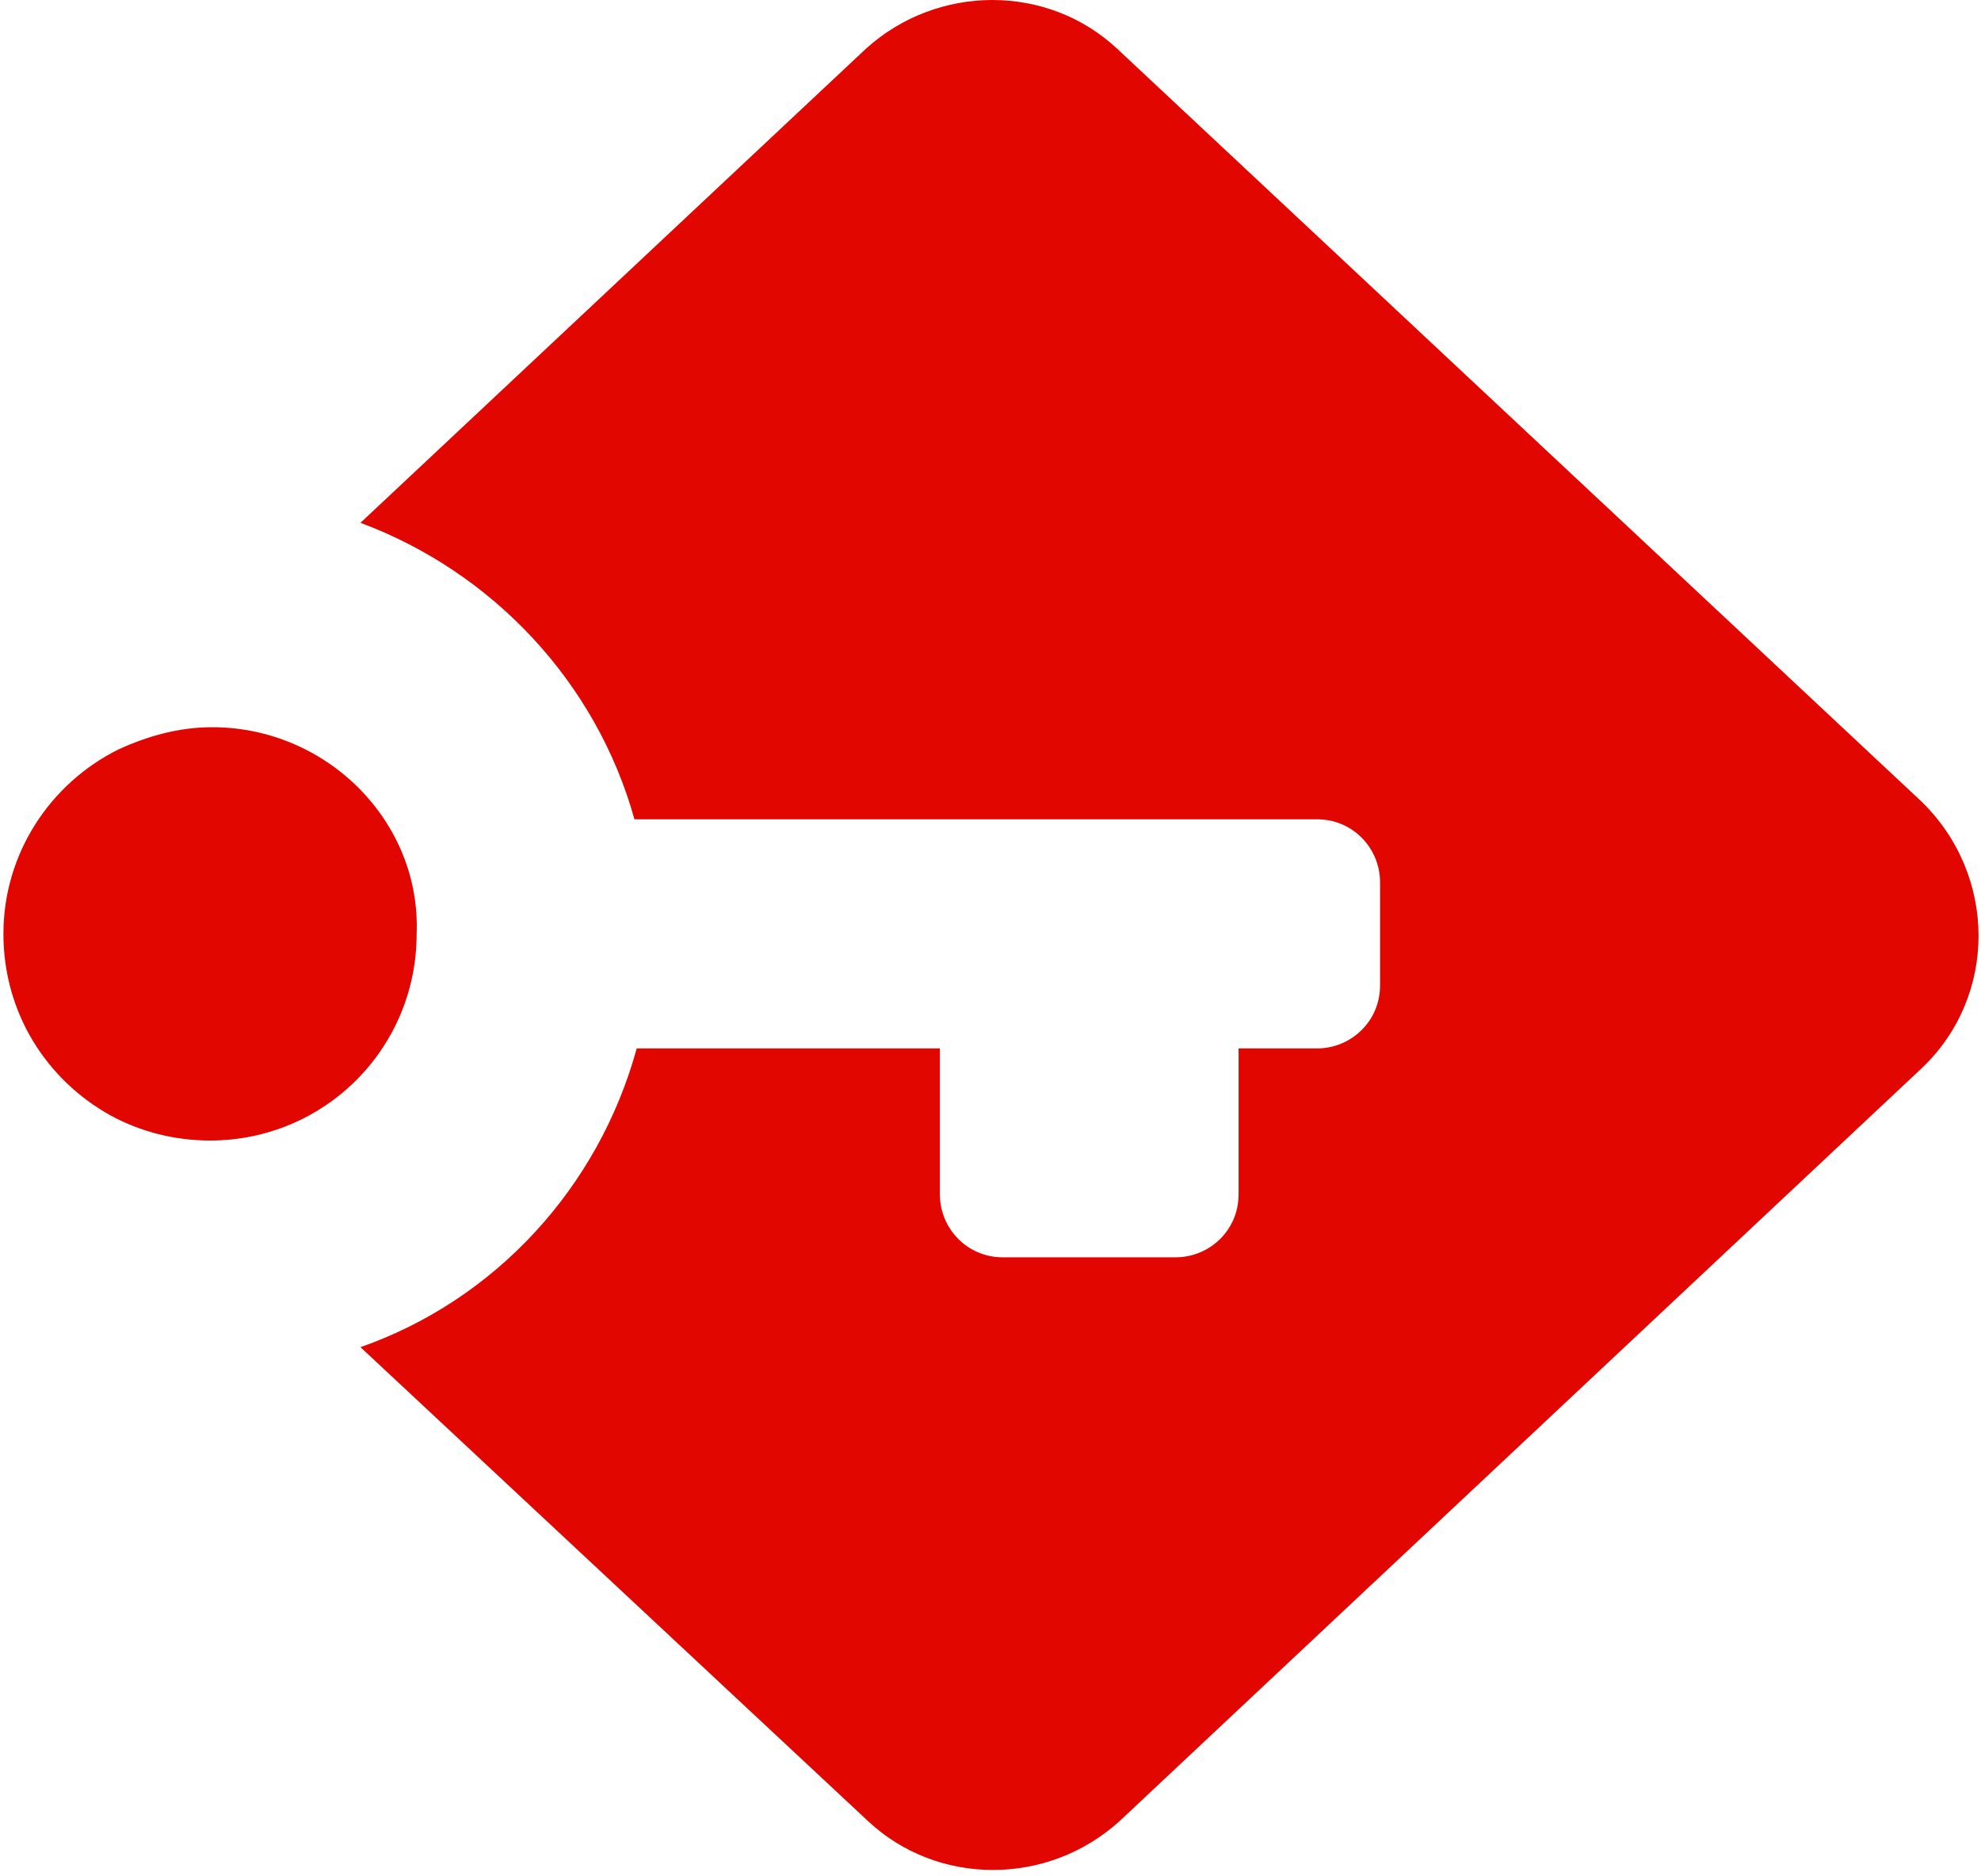
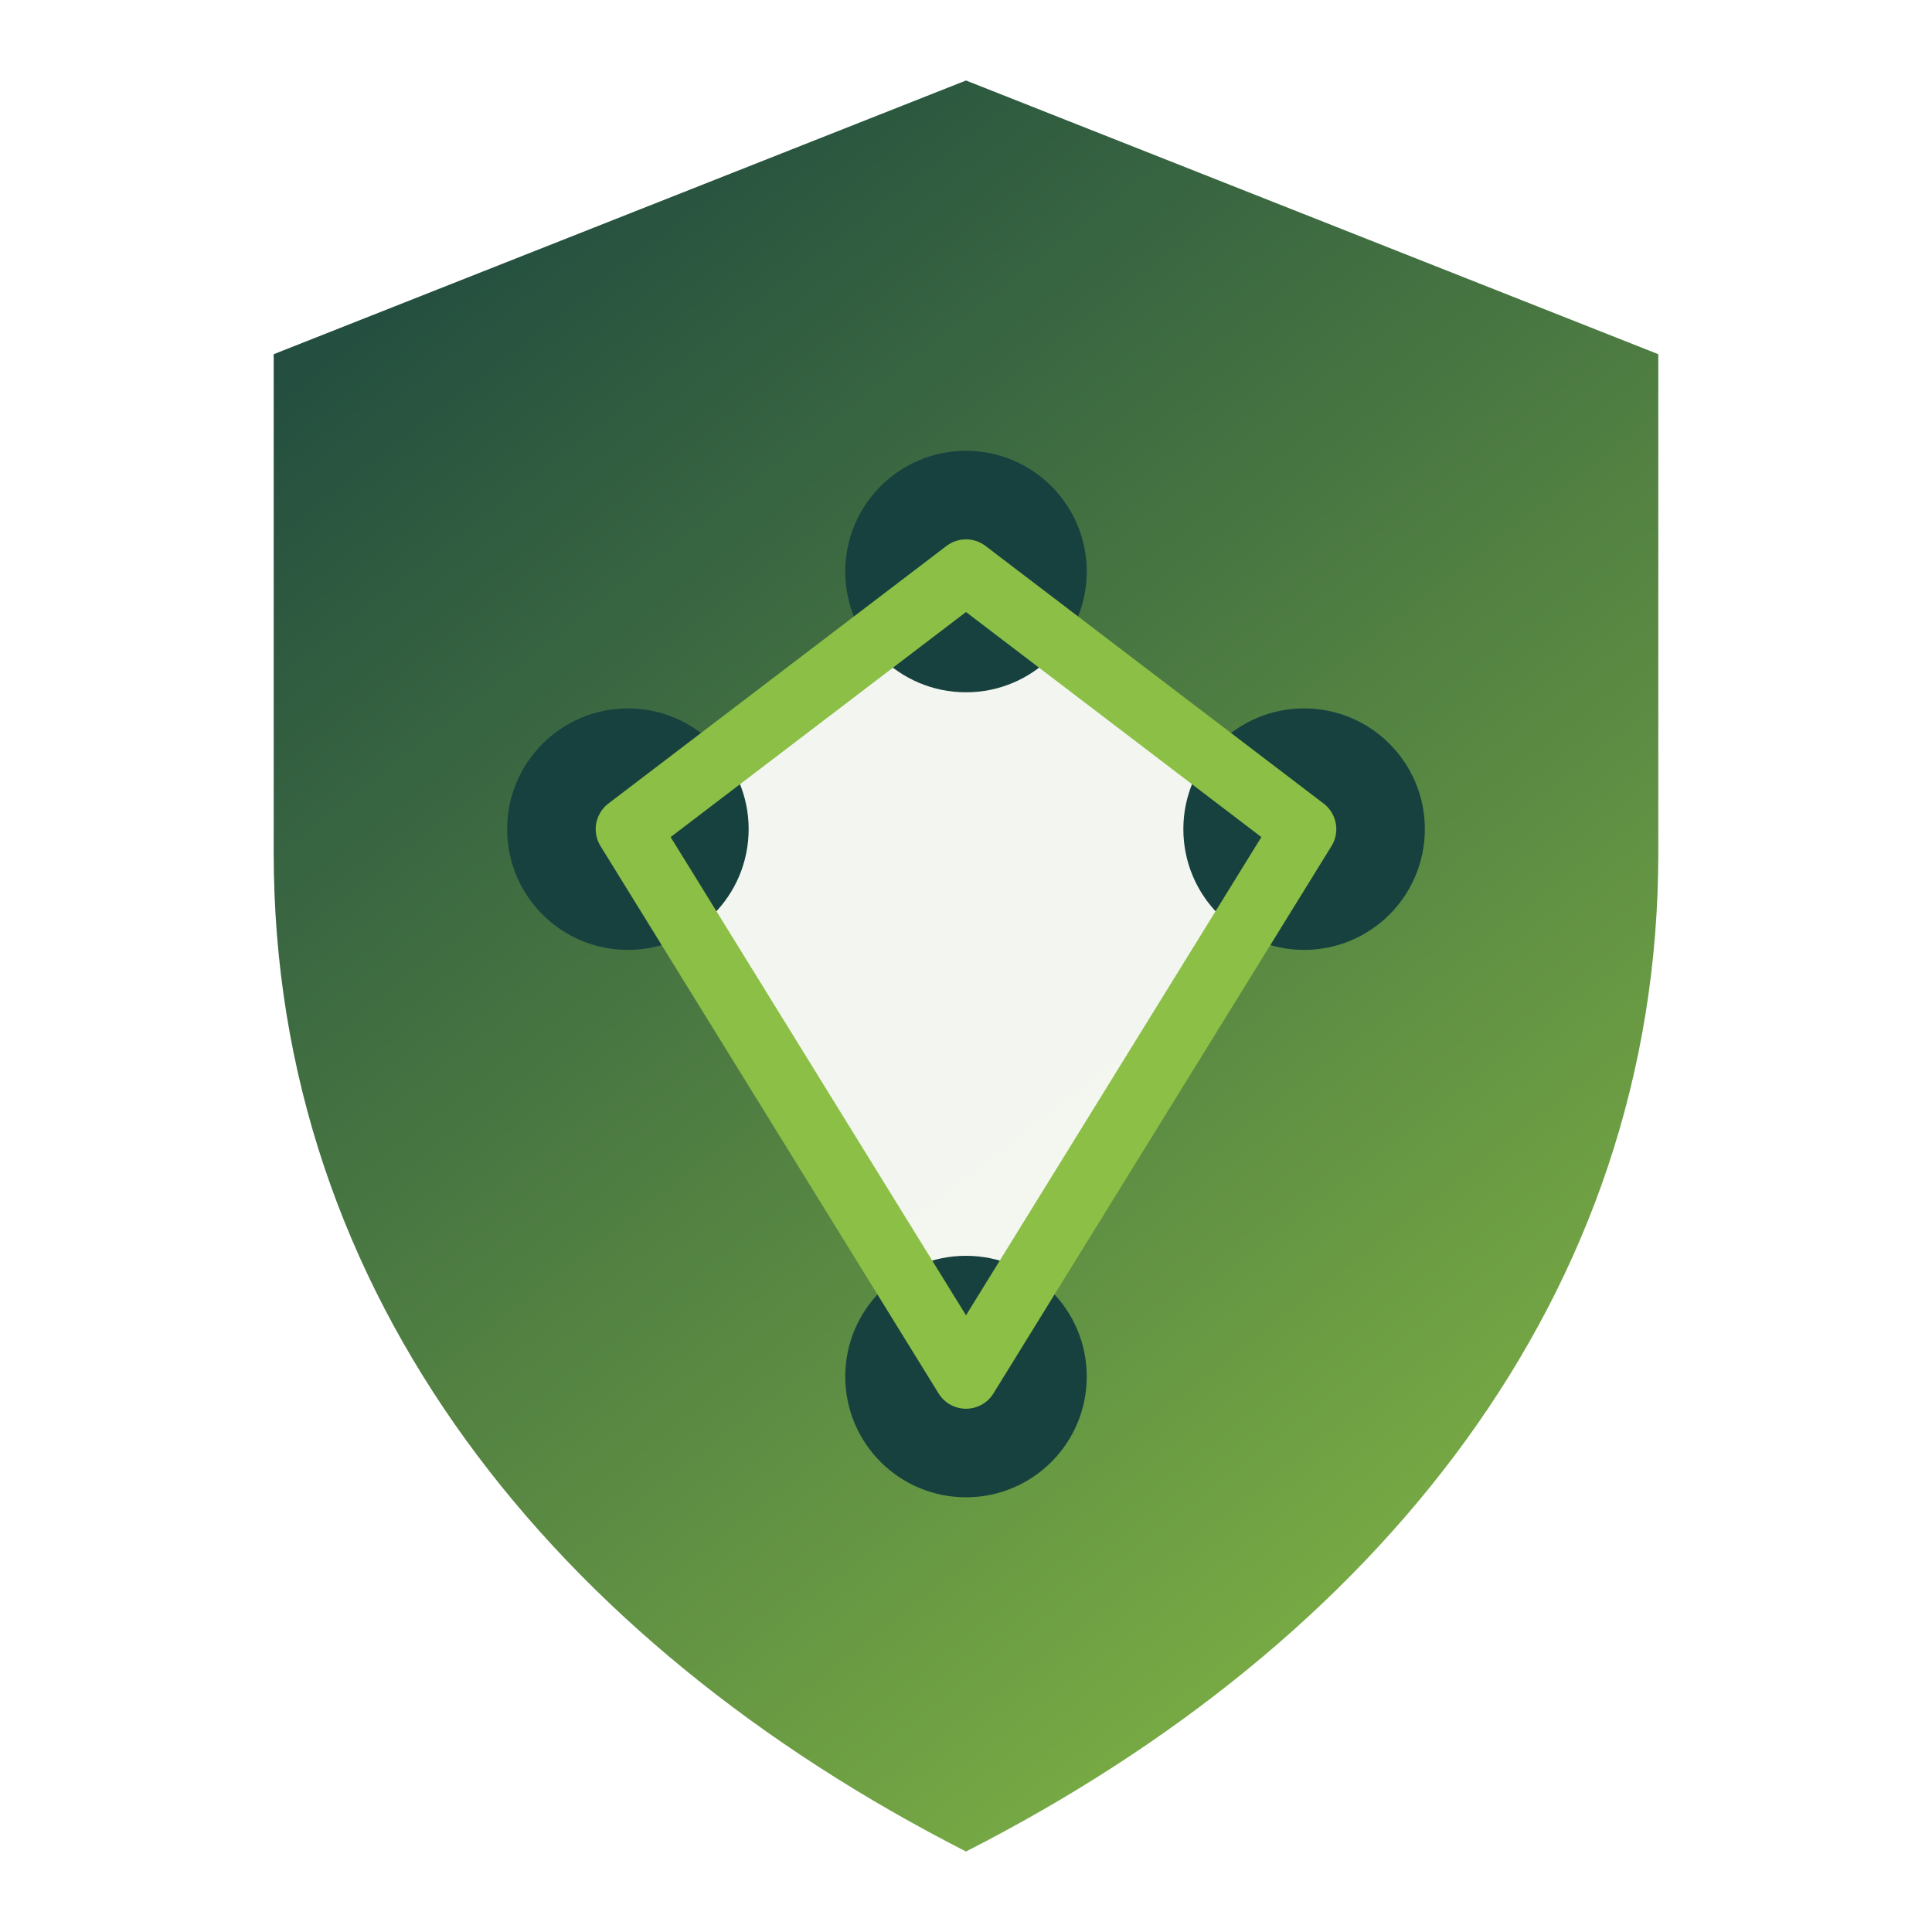
- <svg xmlns="http://www.w3.org/2000/svg" width="337" height="319" viewBox="0 0 337 319" fill="none">
-   <path d="M326.84 136.292L190.071 8.309C178.226 -2.77 159.507 -2.77 147.283 8.309L61.323 88.919C83.863 97.324 101.436 116.044 107.932 139.348H159.507H210.703H224.073C230.185 139.348 234.767 144.314 234.767 150.045V167.619C234.767 173.731 229.801 178.316 224.073 178.316H210.703V203.148C210.703 209.261 205.732 213.845 200.004 213.845H170.585C164.473 213.845 159.89 208.879 159.89 203.148V178.316H108.315C101.82 202.002 84.246 221.104 61.323 229.127L147.667 309.737C159.507 320.816 178.226 320.816 190.455 309.737L326.84 181.754C339.83 169.529 339.83 148.899 326.84 136.292Z" fill="#E10600" />
-   <path d="M36.108 123.685C30.38 123.685 25.03 125.214 20.064 127.506C8.602 133.236 0.583 145.079 0.583 158.833C0.583 172.204 7.84 183.665 18.918 189.778C23.884 192.452 29.618 193.98 35.73 193.98C55.211 193.98 70.877 178.317 70.877 158.833C71.639 139.731 55.595 123.685 36.108 123.685Z" fill="#E10600" />
+ <svg xmlns="http://www.w3.org/2000/svg" width="240" height="240" viewBox="40 40 240 240" fill="none">
+   <defs>
+     <linearGradient id="passlyShieldIcon" x1="74" y1="50" x2="246" y2="270" gradientUnits="userSpaceOnUse">
+       <stop stop-color="#17413F" />
+       <stop offset="1" stop-color="#8BBF45" />
+     </linearGradient>
+   </defs>
+   <path d="M160 50L246 84V146C246 201 211 244 160 270C109 244 74 201 74 146V84L160 50Z" fill="url(#passlyShieldIcon)" />
+   <path d="M118 143L160 111L202 143L160 211L118 143Z" fill="#FAFBF7" opacity=".96" />
+   <circle cx="118" cy="143" r="15" fill="#17413F" />
+   <circle cx="160" cy="111" r="15" fill="#17413F" />
+   <circle cx="202" cy="143" r="15" fill="#17413F" />
+   <circle cx="160" cy="211" r="15" fill="#17413F" />
+   <path d="M118 143L160 111L202 143M118 143L160 211L202 143" fill="none" stroke="#8BBF45" stroke-width="8" stroke-linecap="round" stroke-linejoin="round" />
</svg>
